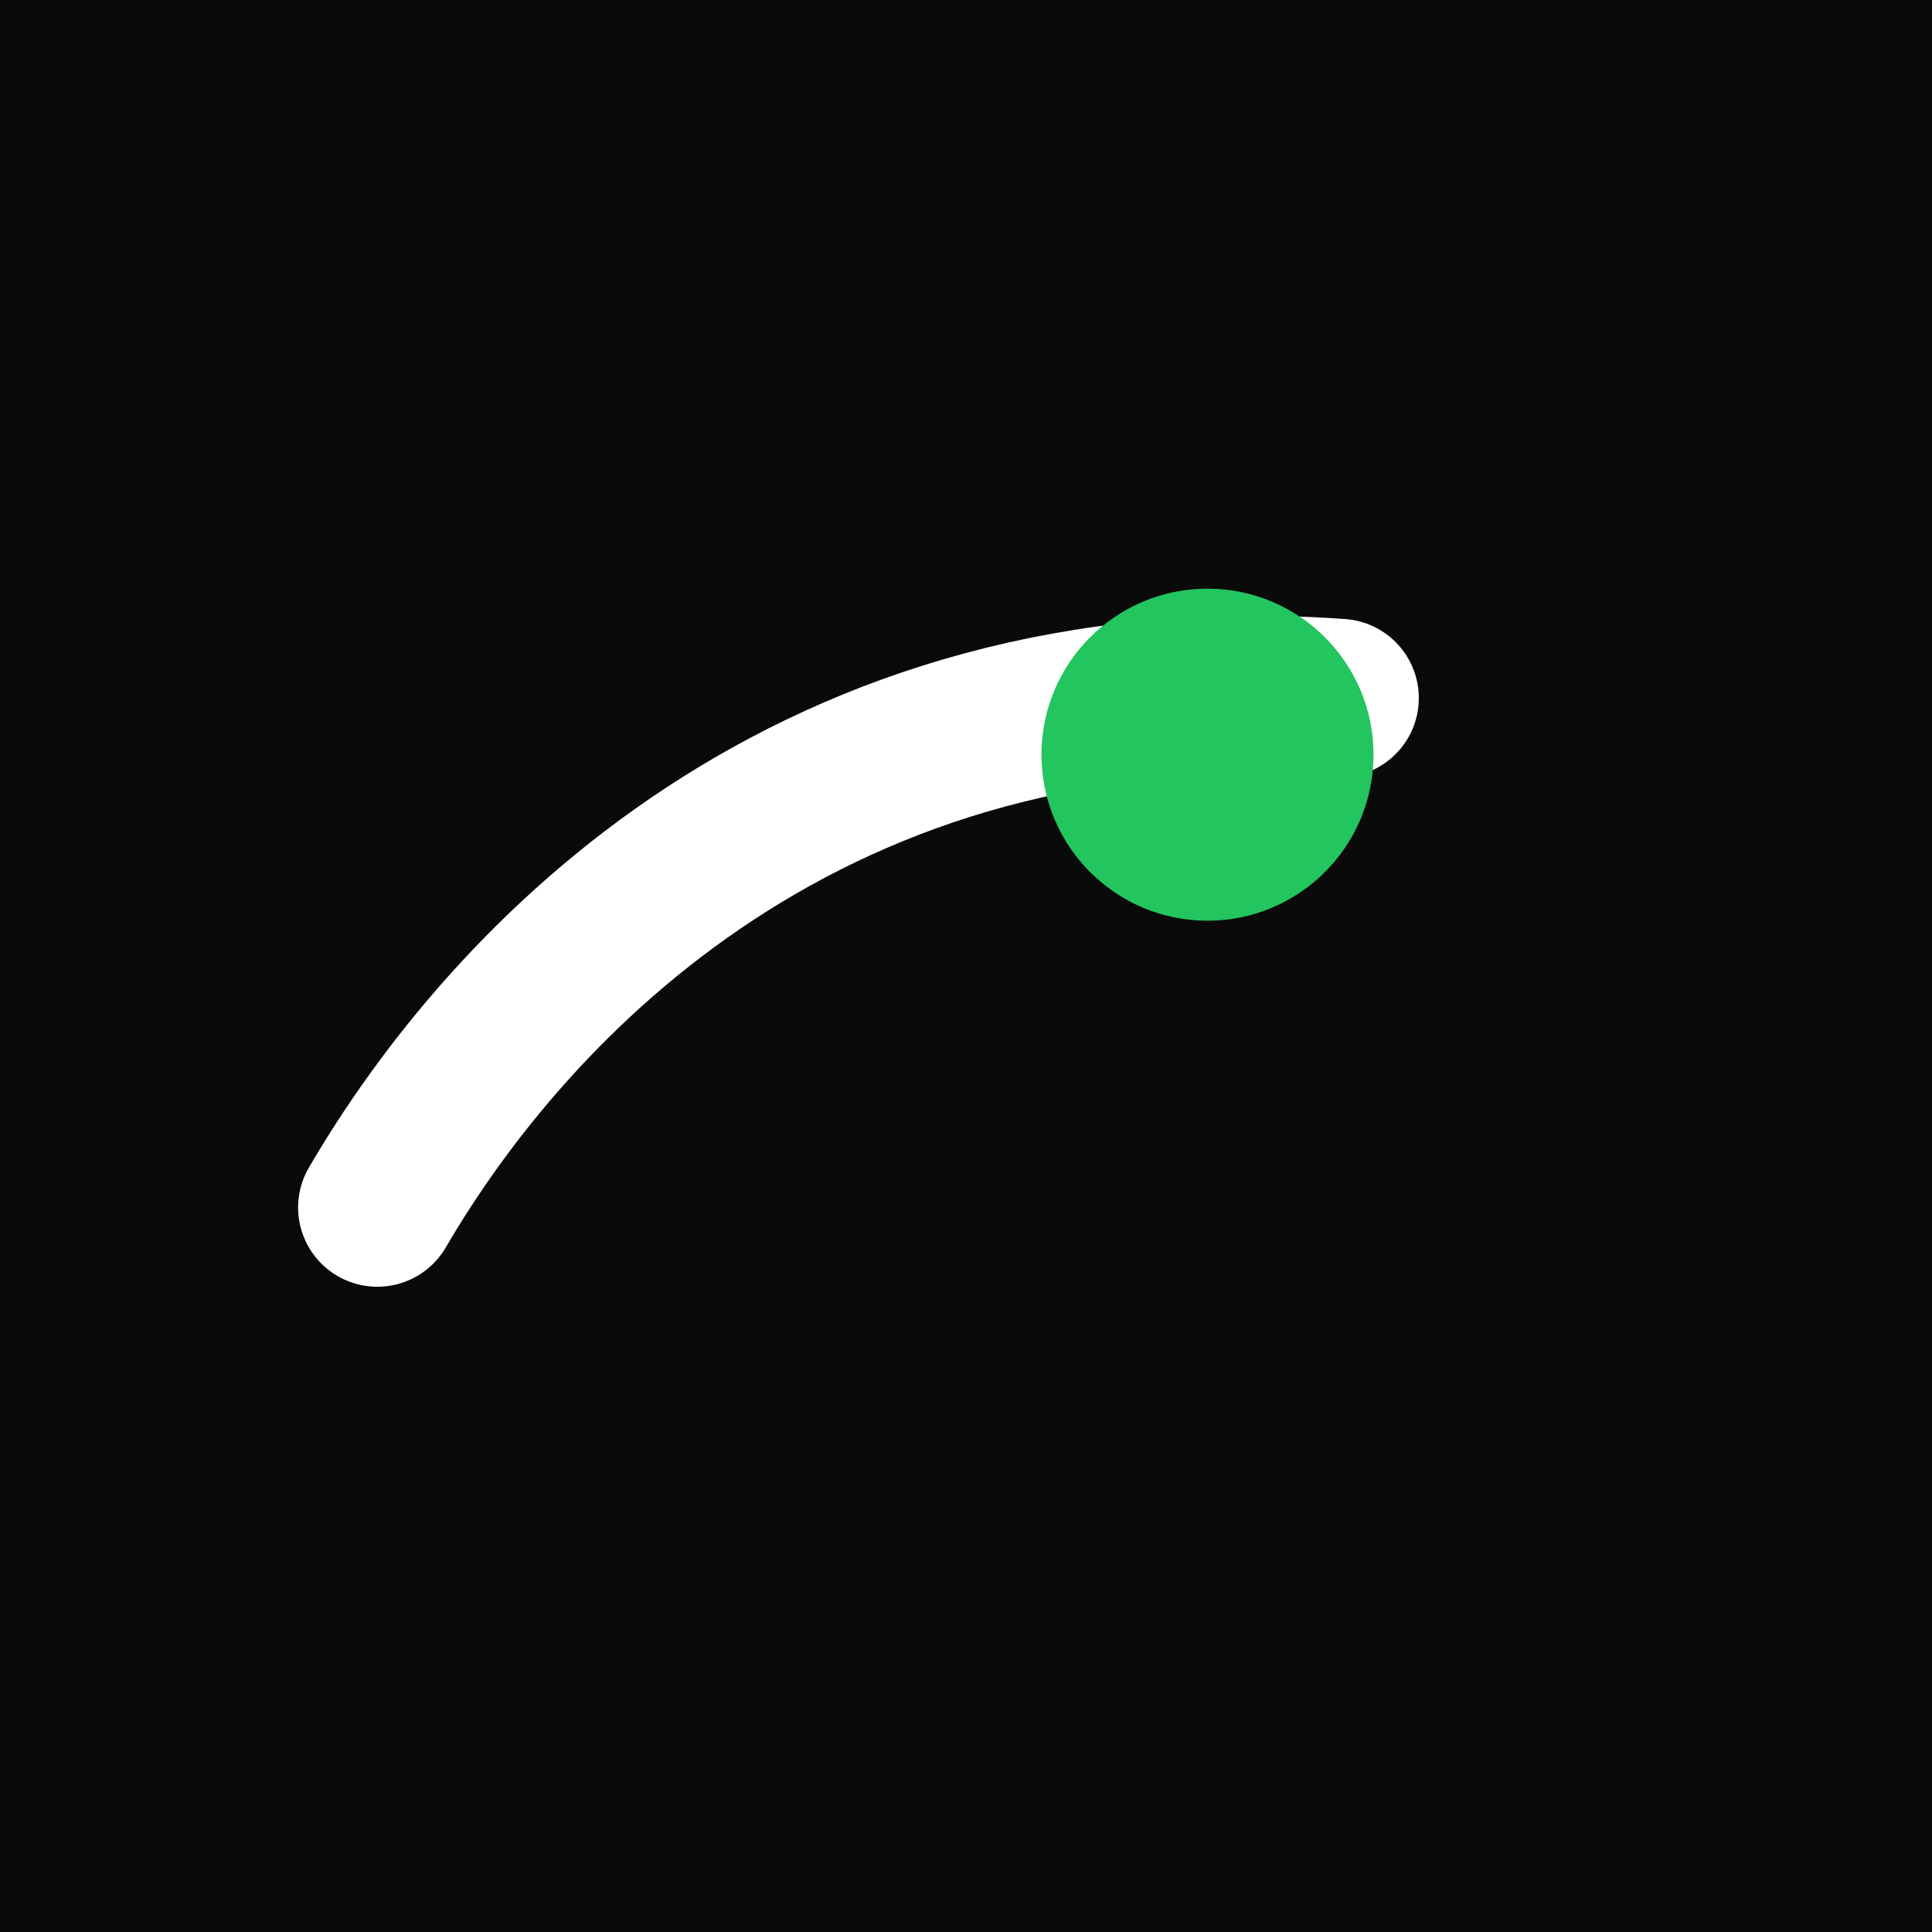
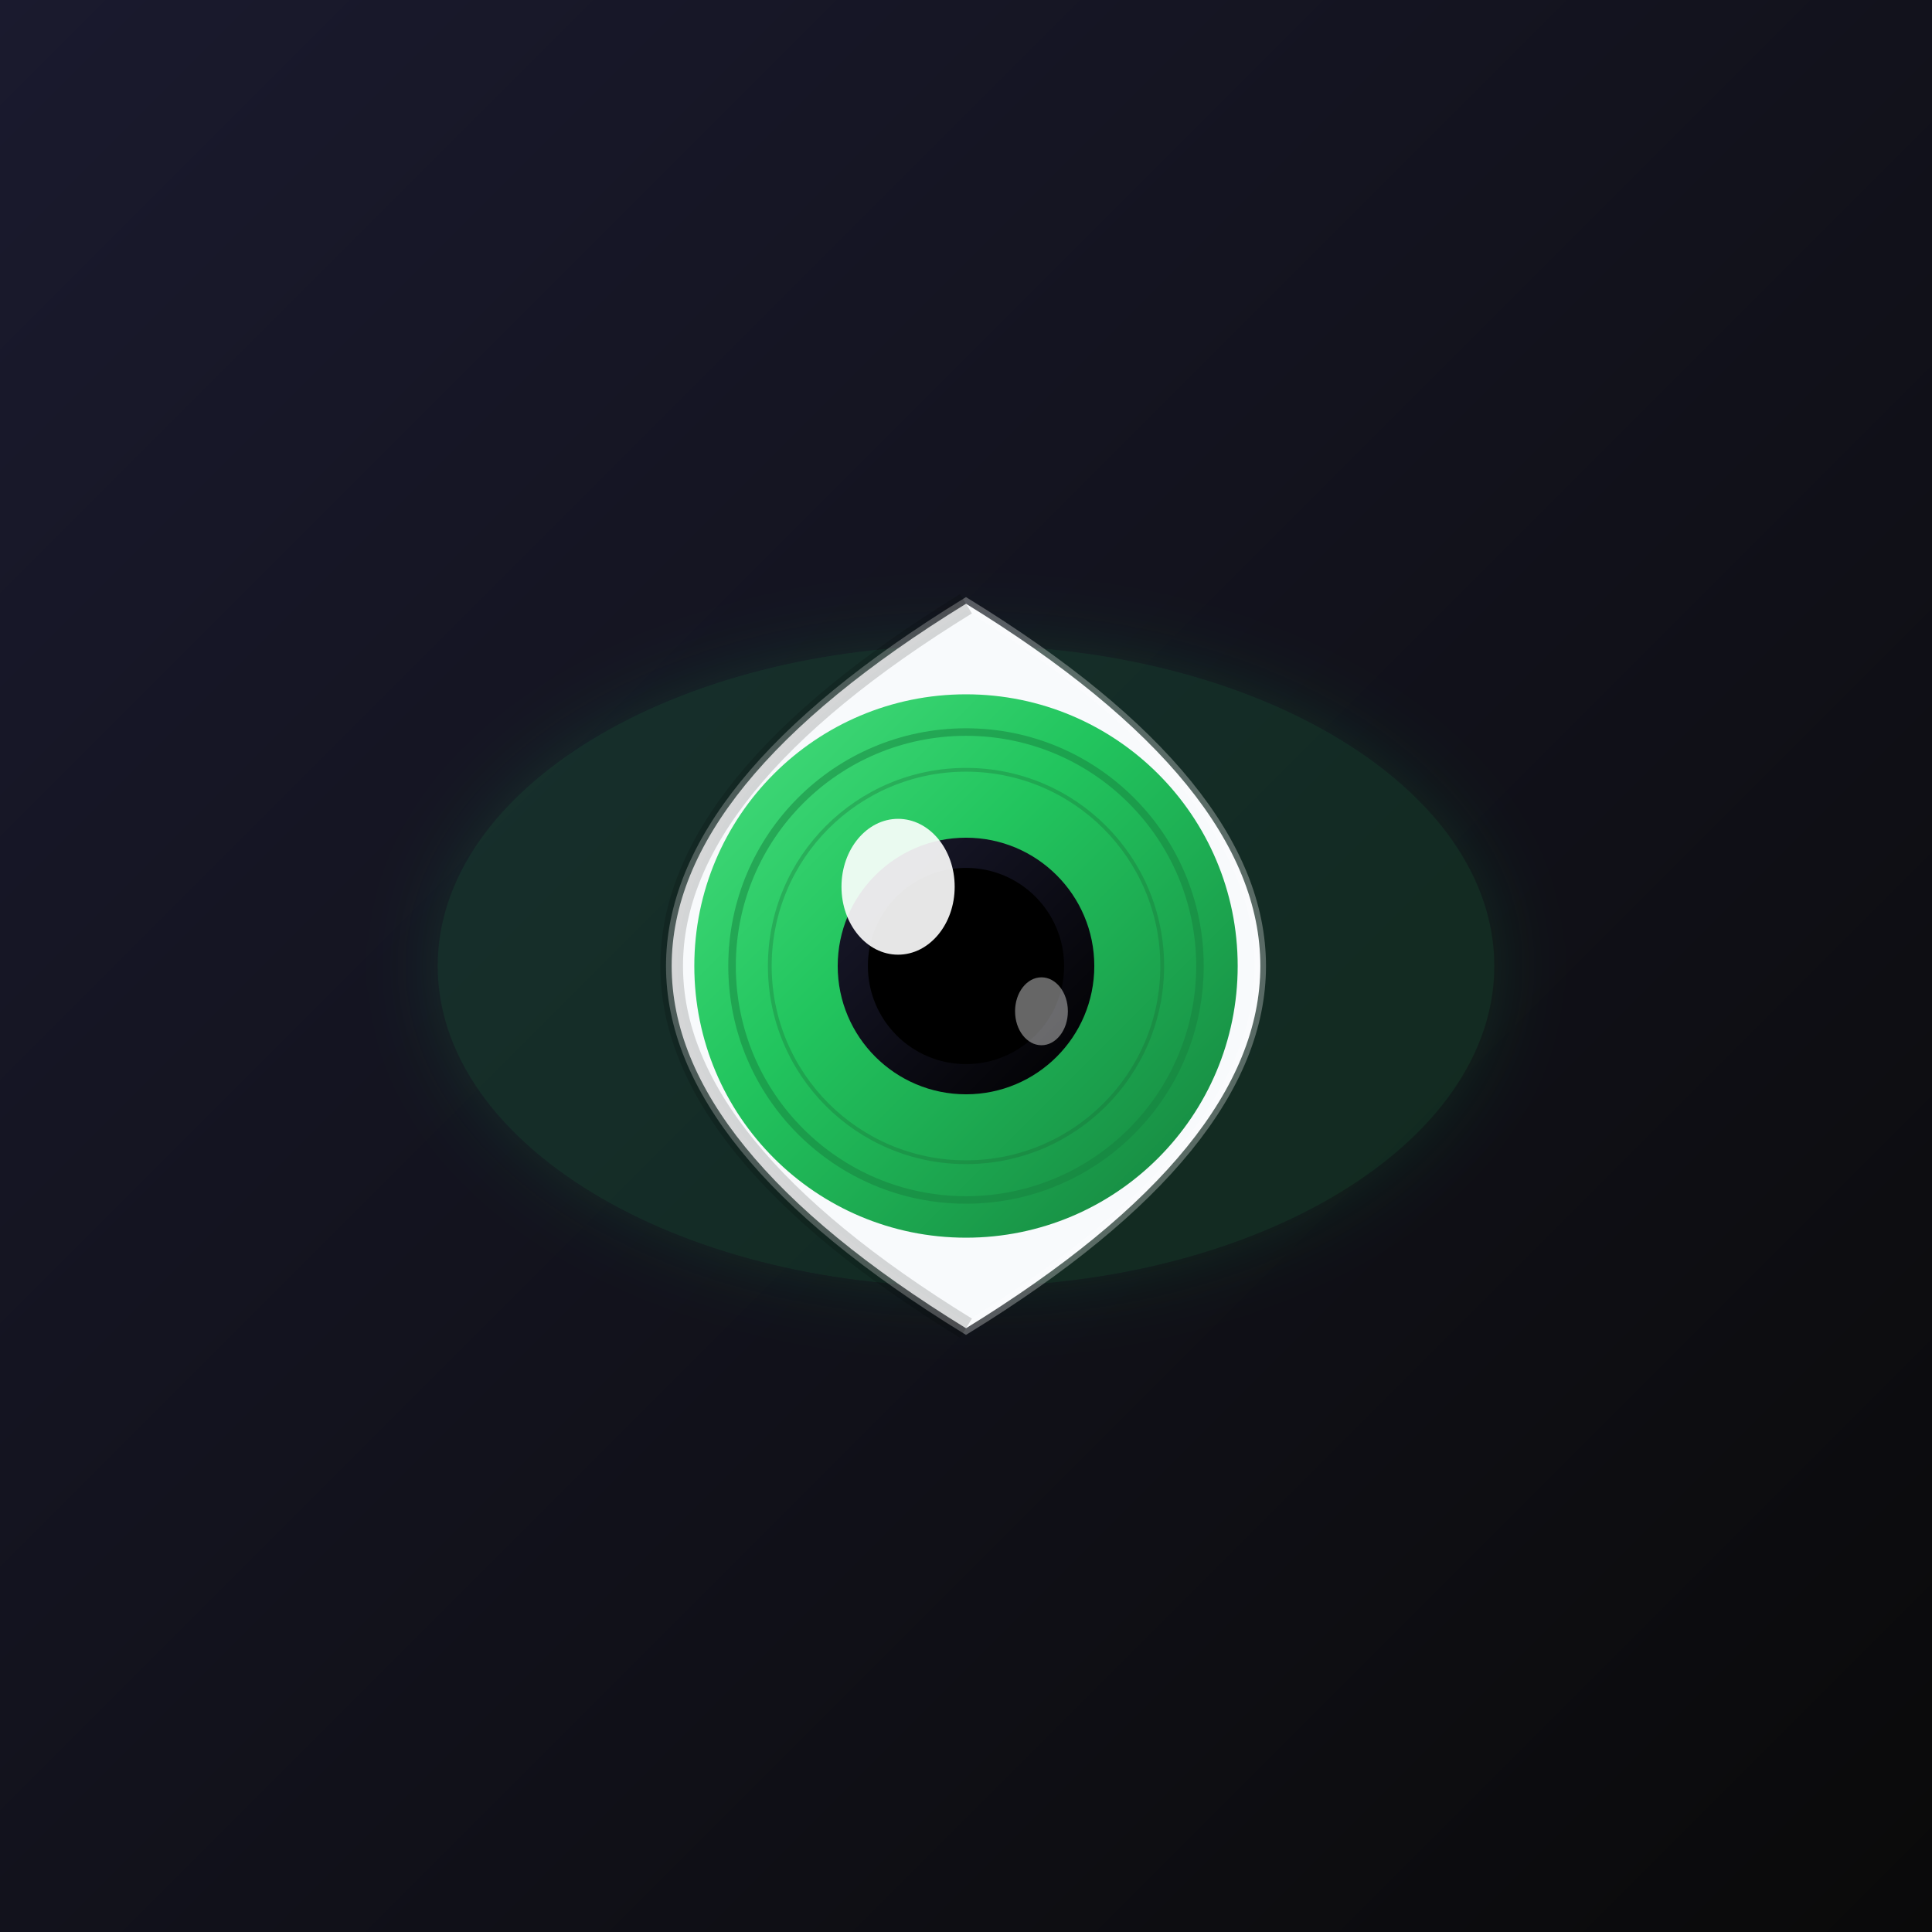
<svg xmlns="http://www.w3.org/2000/svg" viewBox="0 0 512 512">
-   <rect width="512" height="512" fill="#0a0a0a" />
-   <path d="M100 320c35-60 115-145 255-135" stroke="#ffffff" stroke-width="42" fill="none" stroke-linecap="round" />
-   <circle cx="320" cy="200" r="44" fill="#22c55e" />
+   <defs>
+     <linearGradient id="bgGrad" x1="0%" y1="0%" x2="100%" y2="100%">
+       <stop offset="0%" stop-color="#1a1a2e" />
+       <stop offset="100%" stop-color="#0a0a0a" />
+     </linearGradient>
+     <linearGradient id="irisGrad" x1="0%" y1="0%" x2="100%" y2="100%">
+       <stop offset="0%" stop-color="#4ade80" />
+       <stop offset="40%" stop-color="#22c55e" />
+       <stop offset="100%" stop-color="#15803d" />
+     </linearGradient>
+     <linearGradient id="pupilGrad" x1="0%" y1="0%" x2="100%" y2="100%">
+       <stop offset="0%" stop-color="#1a1a2e" />
+       <stop offset="100%" stop-color="#000000" />
+     </linearGradient>
+     <filter id="glow" x="-50%" y="-50%" width="200%" height="200%">
+       <feGaussianBlur stdDeviation="10" result="blur" />
+       <feMerge>
+         <feMergeNode in="blur" />
+         <feMergeNode in="SourceGraphic" />
+       </feMerge>
+     </filter>
+     <clipPath id="eyeClip">
+       <path d="M256 160 Q100 256 256 352 Q412 256 256 160 Z" />
+     </clipPath>
+   </defs>
+   <rect width="512" height="512" fill="url(#bgGrad)" />
+   <ellipse cx="256" cy="256" rx="140" ry="85" fill="#22c55e" opacity="0.15" filter="url(#glow)" />
+   <path d="M256 160 Q100 256 256 352 Q412 256 256 160 Z" fill="#f8fafc" />
+   <path d="M256 160 Q100 256 256 352 Q412 256 256 160 Z" fill="none" stroke="rgba(255,255,255,0.3)" stroke-width="3" />
+   <circle cx="256" cy="256" r="72" fill="url(#irisGrad)" clip-path="url(#eyeClip)" />
+   <circle cx="256" cy="256" r="62" fill="none" stroke="#15803d" stroke-width="2" opacity="0.5" clip-path="url(#eyeClip)" />
+   <circle cx="256" cy="256" r="52" fill="none" stroke="#166534" stroke-width="1" opacity="0.3" clip-path="url(#eyeClip)" />
+   <circle cx="256" cy="256" r="34" fill="url(#pupilGrad)" clip-path="url(#eyeClip)" />
+   <circle cx="256" cy="256" r="26" fill="#000000" clip-path="url(#eyeClip)" />
+   <ellipse cx="238" cy="235" rx="15" ry="18" fill="white" opacity="0.9" clip-path="url(#eyeClip)" />
+   <ellipse cx="276" cy="268" rx="7" ry="9" fill="white" opacity="0.4" clip-path="url(#eyeClip)" />
+   <path d="M256 160 Q100 256 256 352" fill="none" stroke="rgba(0,0,0,0.15)" stroke-width="6" />
</svg>
